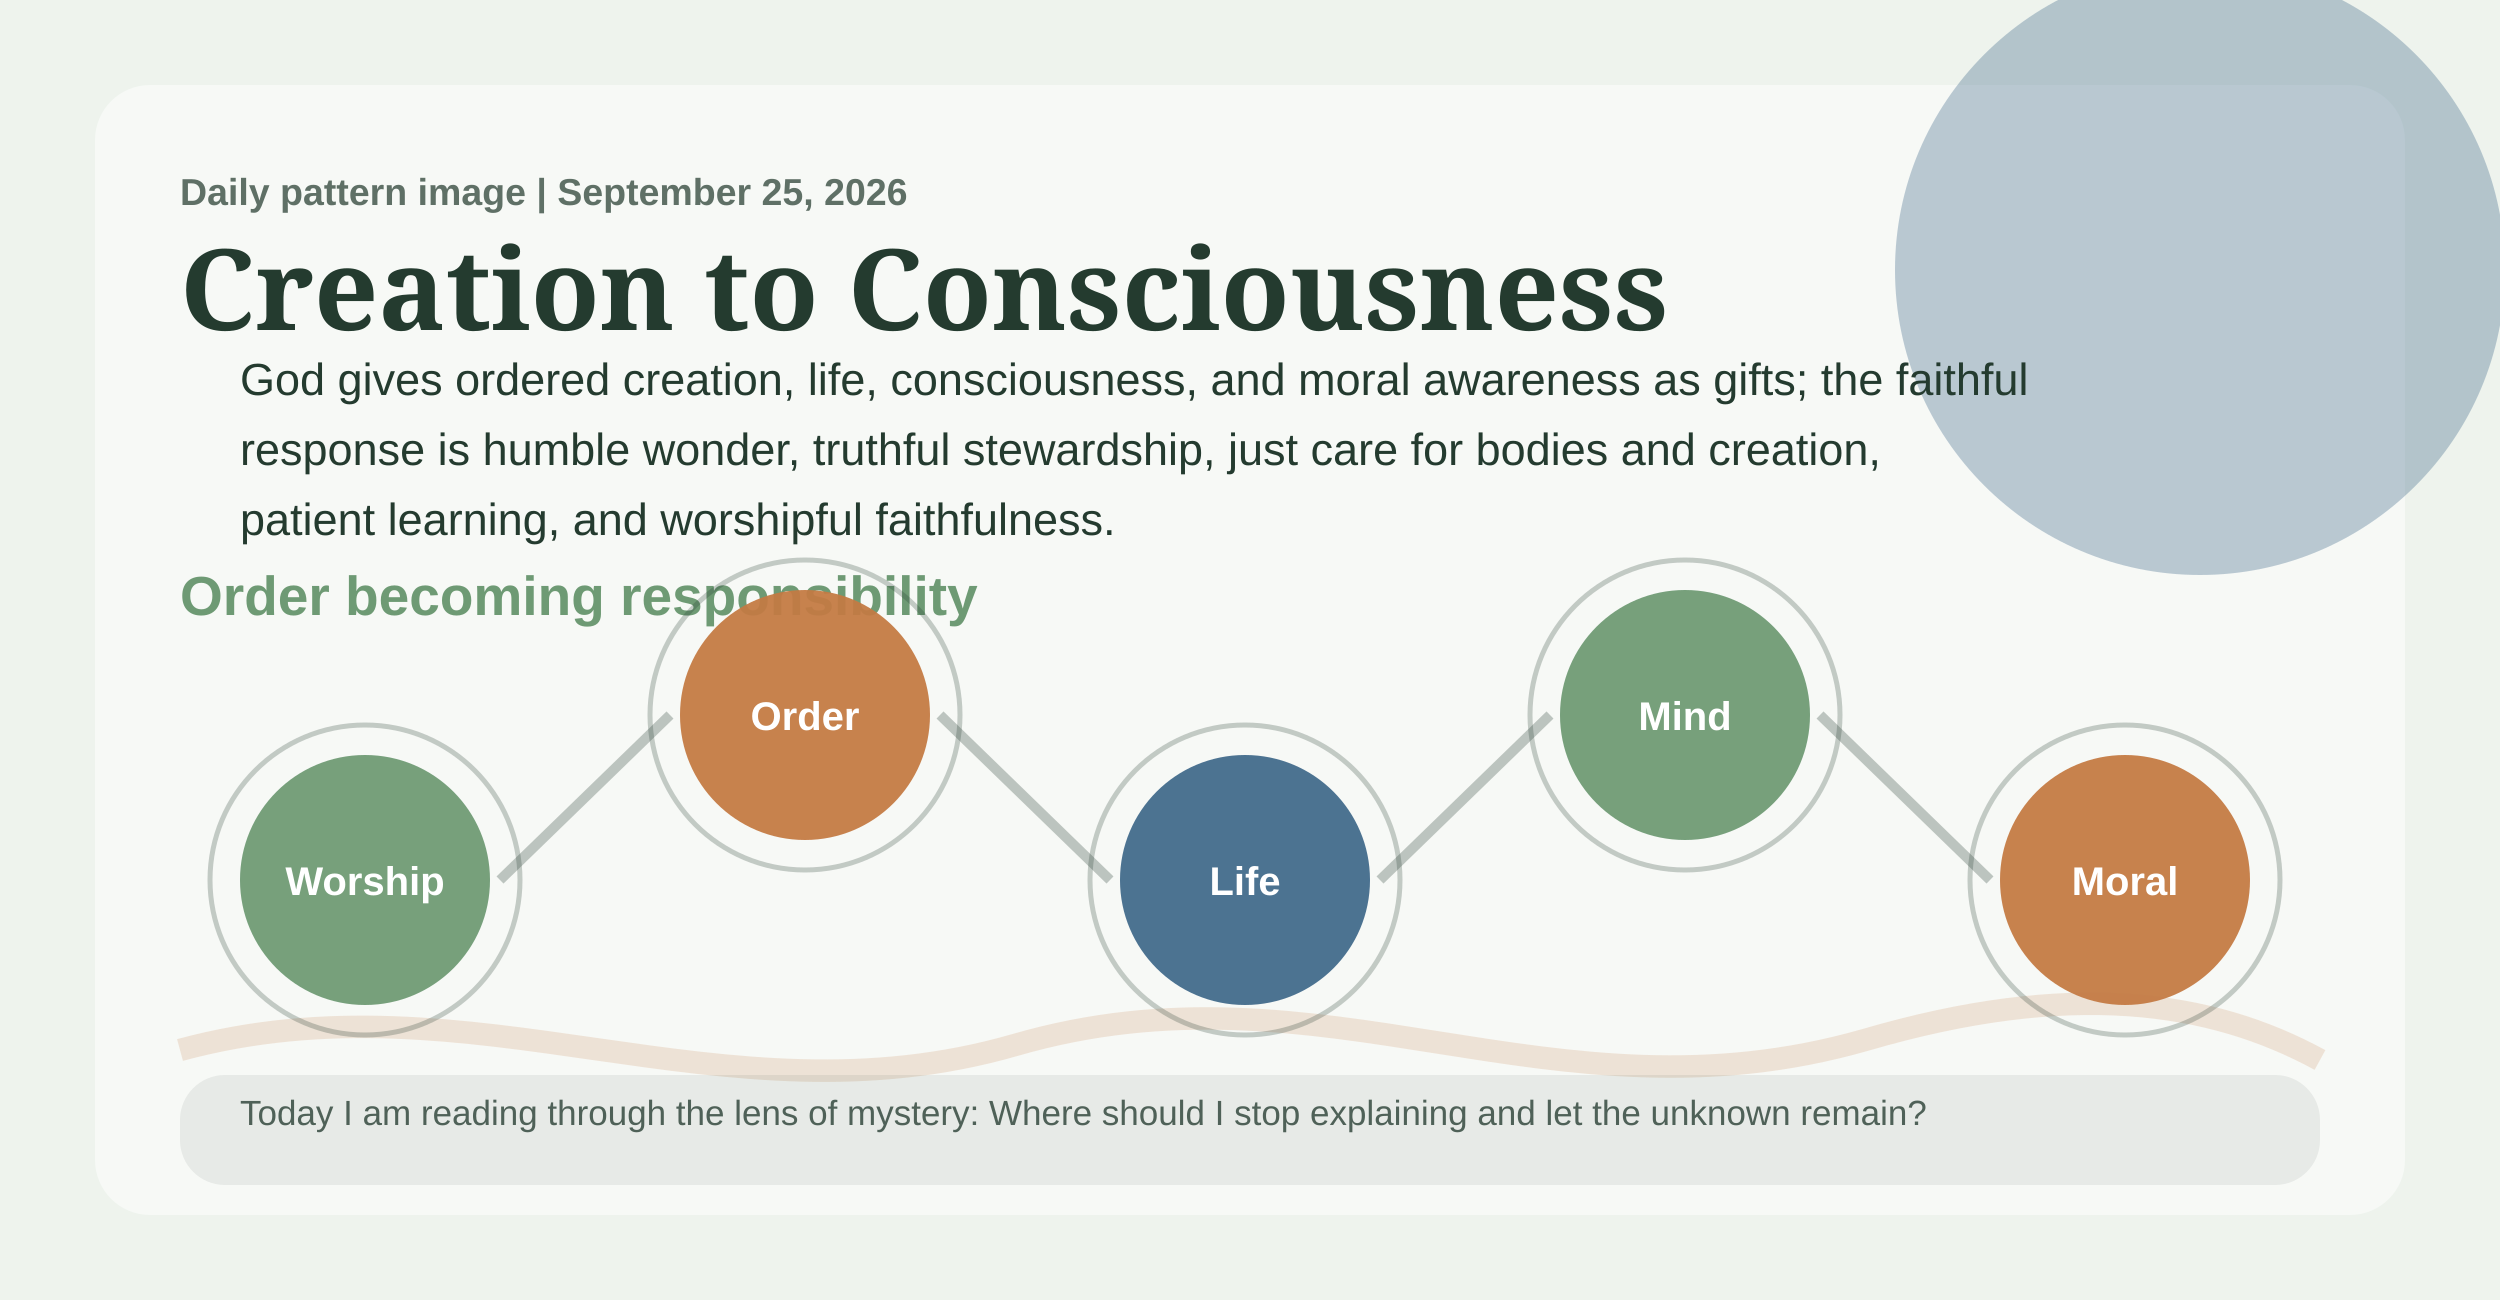
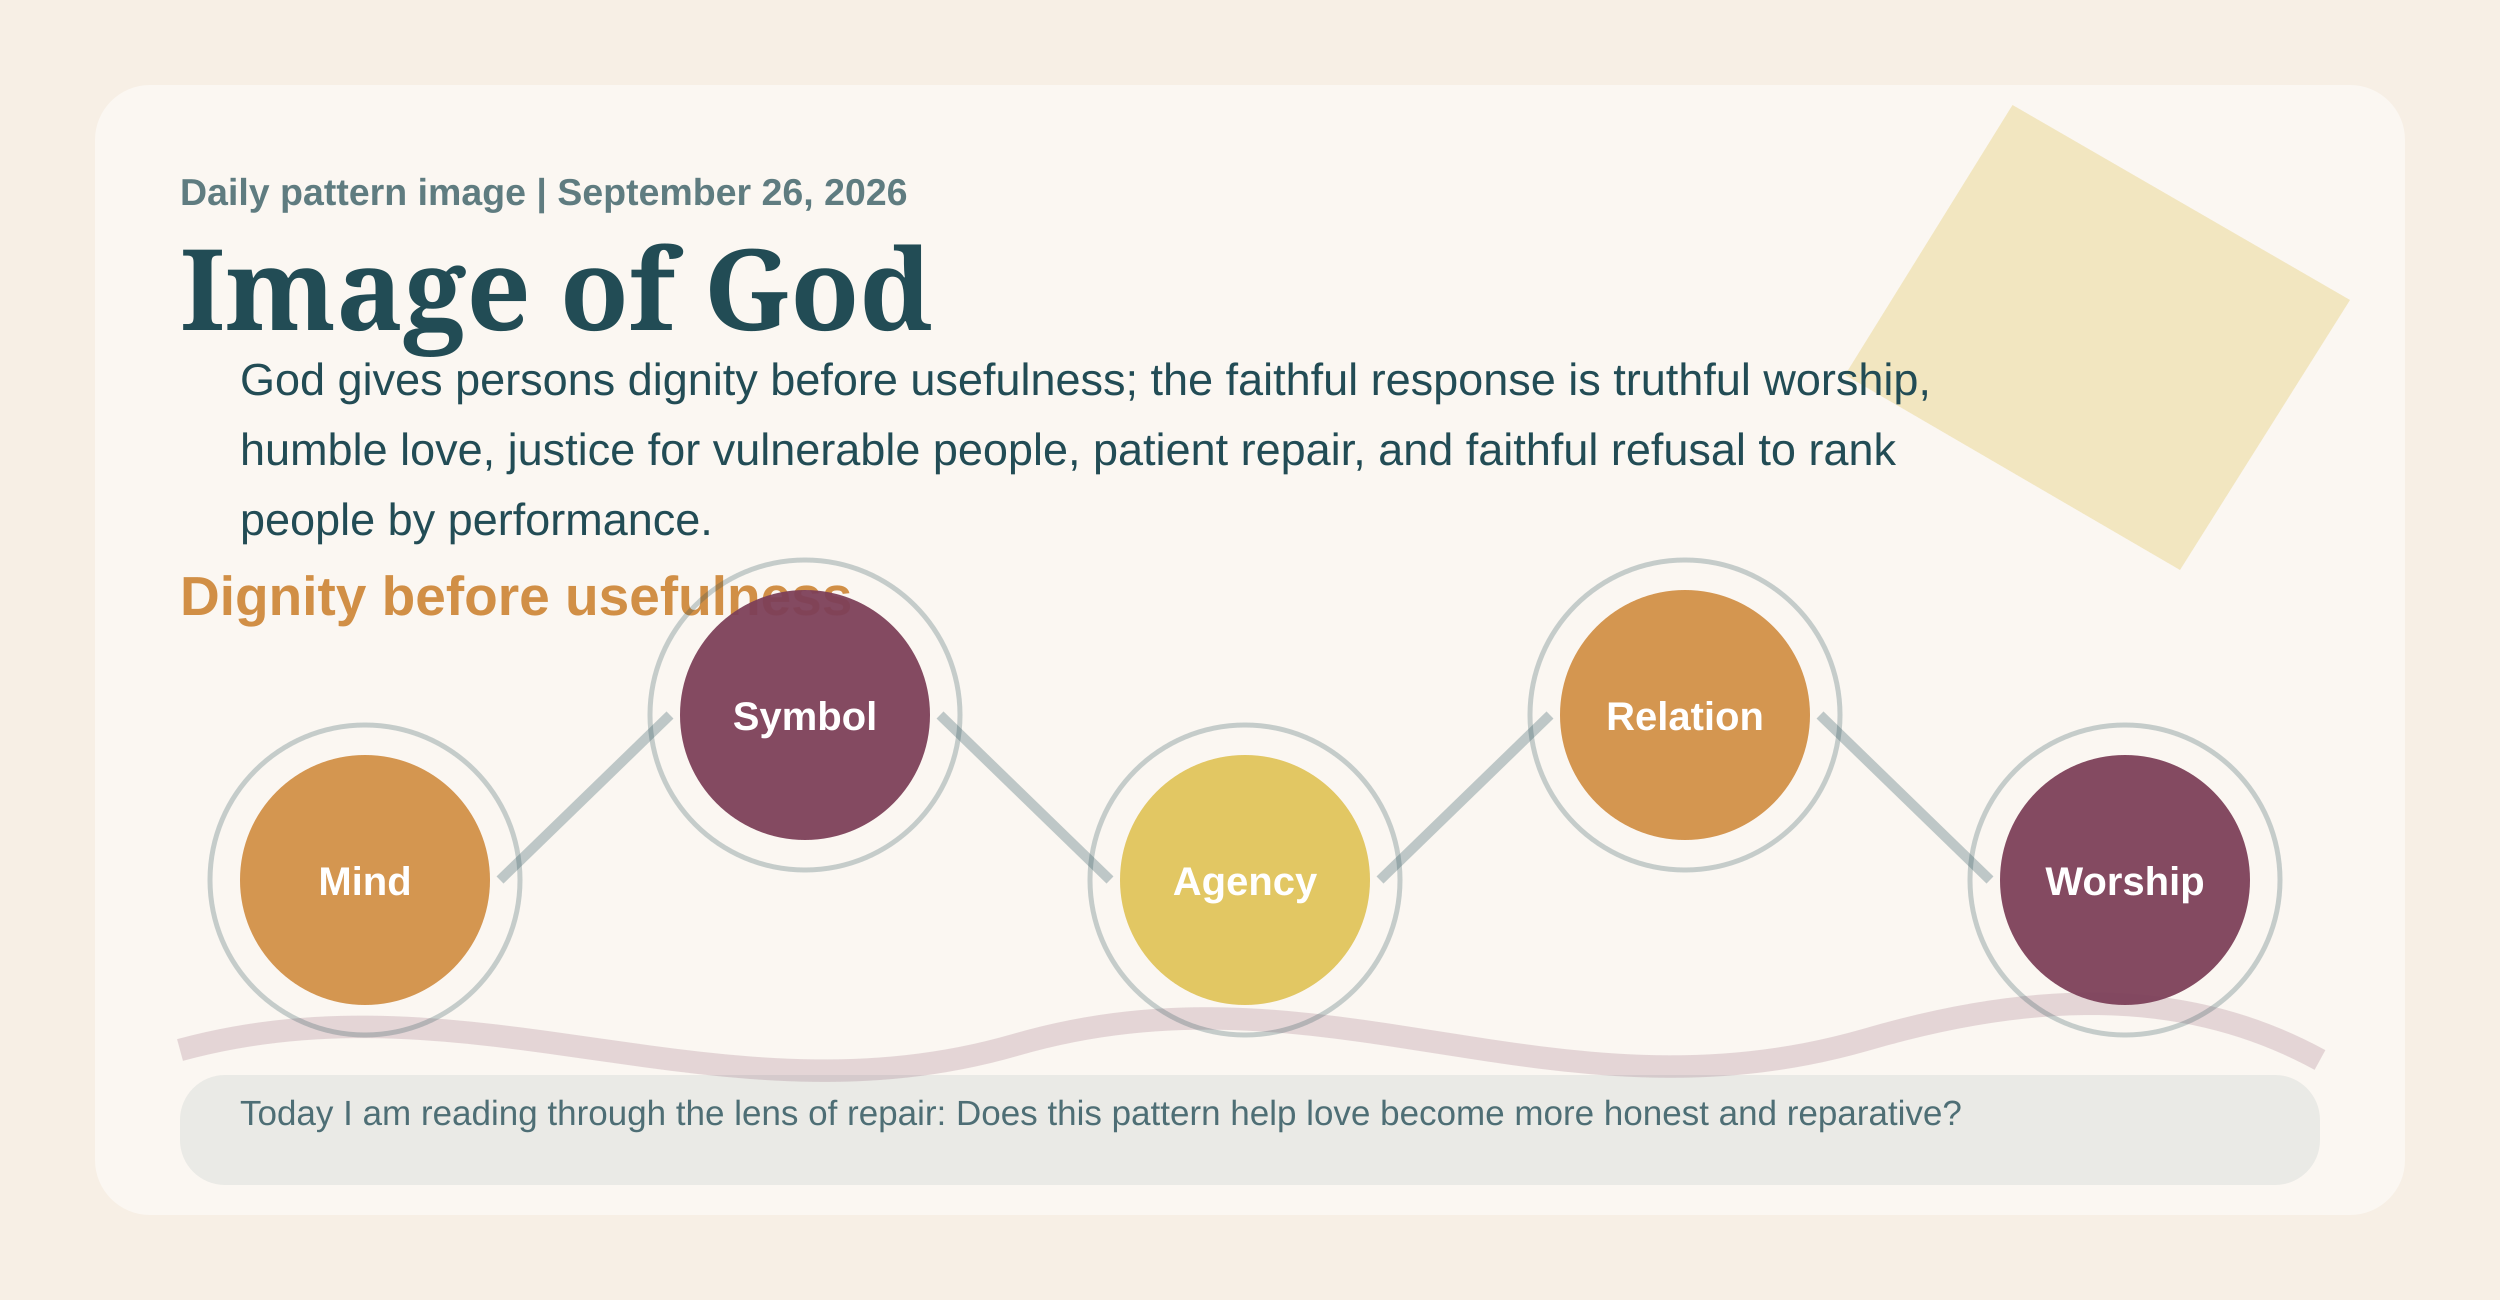
<svg xmlns="http://www.w3.org/2000/svg" width="1000" height="520" viewBox="0 0 1000 520" role="img" aria-labelledby="title desc">
  <style>
-     .eyebrow { font: 700 15px Arial, sans-serif; letter-spacing: 0; fill: #243b2f; opacity: 0.72; }
-     .title { font: 700 45px Georgia, serif; letter-spacing: 0; fill: #243b2f; }
-     .subtitle { font: 700 22px Arial, sans-serif; letter-spacing: 0; fill: #6e9a74; }
-     .body { font: 18px Arial, sans-serif; letter-spacing: 0; fill: #243b2f; }
-     .small { font: 14px Arial, sans-serif; letter-spacing: 0; fill: #243b2f; opacity: 0.78; }
+     .eyebrow { font: 700 15px Arial, sans-serif; letter-spacing: 0; fill: #224c55; opacity: 0.72; }
+     .title { font: 700 45px Georgia, serif; letter-spacing: 0; fill: #224c55; }
+     .subtitle { font: 700 22px Arial, sans-serif; letter-spacing: 0; fill: #d18f46; }
+     .body { font: 18px Arial, sans-serif; letter-spacing: 0; fill: #224c55; }
+     .small { font: 14px Arial, sans-serif; letter-spacing: 0; fill: #224c55; opacity: 0.78; }
    .node { font: 700 16px Arial, sans-serif; letter-spacing: 0; fill: #ffffff; }
  </style>
-   <rect width="1000" height="520" fill="#eef3ed" />
+   <rect width="1000" height="520" fill="#f7efe5" />
  <rect x="38" y="34" width="924" height="452" rx="22" fill="#ffffff" opacity="0.50" />
-   <circle cx="880" cy="108" r="122" fill="#416a8b" opacity="0.34" />
-   <path d="M72 420 C190 388 288 452 406 418 C530 382 620 452 746 416 C828 392 884 400 928 424" fill="none" stroke="#c47a43" stroke-width="9" opacity="0.18" />
-   <text x="72" y="82" class="eyebrow">Daily pattern image | September 25, 2026</text>
-   <text x="72" y="132" class="title">Creation to Consciousness</text>
-   <text x="72" y="246" class="subtitle">Order becoming responsibility</text>
-   <text x="96" y="158" class="body">God gives ordered creation, life, consciousness, and moral awareness as gifts; the faithful</text>
-   <text x="96" y="186" class="body">response is humble wonder, truthful stewardship, just care for bodies and creation,</text>
-   <text x="96" y="214" class="body">patient learning, and worshipful faithfulness.</text>
-   <line x1="200" y1="352" x2="268" y2="286" stroke="#243b2f" stroke-width="4" opacity="0.28" />
-   <line x1="376" y1="286" x2="444" y2="352" stroke="#243b2f" stroke-width="4" opacity="0.28" />
-   <line x1="552" y1="352" x2="620" y2="286" stroke="#243b2f" stroke-width="4" opacity="0.28" />
-   <line x1="728" y1="286" x2="796" y2="352" stroke="#243b2f" stroke-width="4" opacity="0.28" />
-   <circle cx="146" cy="352" r="50" fill="#6e9a74" opacity="0.94" />
-   <circle cx="146" cy="352" r="62" fill="none" stroke="#243b2f" stroke-width="2" opacity="0.25" />
-   <text x="146" y="358" text-anchor="middle" class="node">Worship</text>
-   <circle cx="322" cy="286" r="50" fill="#c47a43" opacity="0.94" />
-   <circle cx="322" cy="286" r="62" fill="none" stroke="#243b2f" stroke-width="2" opacity="0.25" />
-   <text x="322" y="292" text-anchor="middle" class="node">Order</text>
-   <circle cx="498" cy="352" r="50" fill="#416a8b" opacity="0.94" />
-   <circle cx="498" cy="352" r="62" fill="none" stroke="#243b2f" stroke-width="2" opacity="0.25" />
-   <text x="498" y="358" text-anchor="middle" class="node">Life</text>
-   <circle cx="674" cy="286" r="50" fill="#6e9a74" opacity="0.94" />
-   <circle cx="674" cy="286" r="62" fill="none" stroke="#243b2f" stroke-width="2" opacity="0.25" />
-   <text x="674" y="292" text-anchor="middle" class="node">Mind</text>
-   <circle cx="850" cy="352" r="50" fill="#c47a43" opacity="0.94" />
-   <circle cx="850" cy="352" r="62" fill="none" stroke="#243b2f" stroke-width="2" opacity="0.25" />
-   <text x="850" y="358" text-anchor="middle" class="node">Moral</text>
-   <rect x="72" y="430" width="856" height="44" rx="18" fill="#243b2f" opacity="0.08" />
-   <text x="96" y="450" class="small">Today I am reading through the lens of mystery: Where should I stop explaining and let the unknown remain?</text>
+   <path d="M805 42 L940 120 L872 228 L738 150 Z" fill="#e0c35a" opacity="0.33" />
+   <path d="M72 420 C190 388 288 452 406 418 C530 382 620 452 746 416 C828 392 884 400 928 424" fill="none" stroke="#7c3f58" stroke-width="9" opacity="0.18" />
+   <text x="72" y="82" class="eyebrow">Daily pattern image | September 26, 2026</text>
+   <text x="72" y="132" class="title">Image of God</text>
+   <text x="72" y="246" class="subtitle">Dignity before usefulness</text>
+   <text x="96" y="158" class="body">God gives persons dignity before usefulness; the faithful response is truthful worship,</text>
+   <text x="96" y="186" class="body">humble love, justice for vulnerable people, patient repair, and faithful refusal to rank</text>
+   <text x="96" y="214" class="body">people by performance.</text>
+   <line x1="200" y1="352" x2="268" y2="286" stroke="#224c55" stroke-width="4" opacity="0.28" />
+   <line x1="376" y1="286" x2="444" y2="352" stroke="#224c55" stroke-width="4" opacity="0.28" />
+   <line x1="552" y1="352" x2="620" y2="286" stroke="#224c55" stroke-width="4" opacity="0.28" />
+   <line x1="728" y1="286" x2="796" y2="352" stroke="#224c55" stroke-width="4" opacity="0.28" />
+   <circle cx="146" cy="352" r="50" fill="#d18f46" opacity="0.94" />
+   <circle cx="146" cy="352" r="62" fill="none" stroke="#224c55" stroke-width="2" opacity="0.25" />
+   <text x="146" y="358" text-anchor="middle" class="node">Mind</text>
+   <circle cx="322" cy="286" r="50" fill="#7c3f58" opacity="0.94" />
+   <circle cx="322" cy="286" r="62" fill="none" stroke="#224c55" stroke-width="2" opacity="0.25" />
+   <text x="322" y="292" text-anchor="middle" class="node">Symbol</text>
+   <circle cx="498" cy="352" r="50" fill="#e0c35a" opacity="0.94" />
+   <circle cx="498" cy="352" r="62" fill="none" stroke="#224c55" stroke-width="2" opacity="0.25" />
+   <text x="498" y="358" text-anchor="middle" class="node">Agency</text>
+   <circle cx="674" cy="286" r="50" fill="#d18f46" opacity="0.94" />
+   <circle cx="674" cy="286" r="62" fill="none" stroke="#224c55" stroke-width="2" opacity="0.25" />
+   <text x="674" y="292" text-anchor="middle" class="node">Relation</text>
+   <circle cx="850" cy="352" r="50" fill="#7c3f58" opacity="0.94" />
+   <circle cx="850" cy="352" r="62" fill="none" stroke="#224c55" stroke-width="2" opacity="0.25" />
+   <text x="850" y="358" text-anchor="middle" class="node">Worship</text>
+   <rect x="72" y="430" width="856" height="44" rx="18" fill="#224c55" opacity="0.08" />
+   <text x="96" y="450" class="small">Today I am reading through the lens of repair: Does this pattern help love become more honest and reparative?</text>
</svg>
